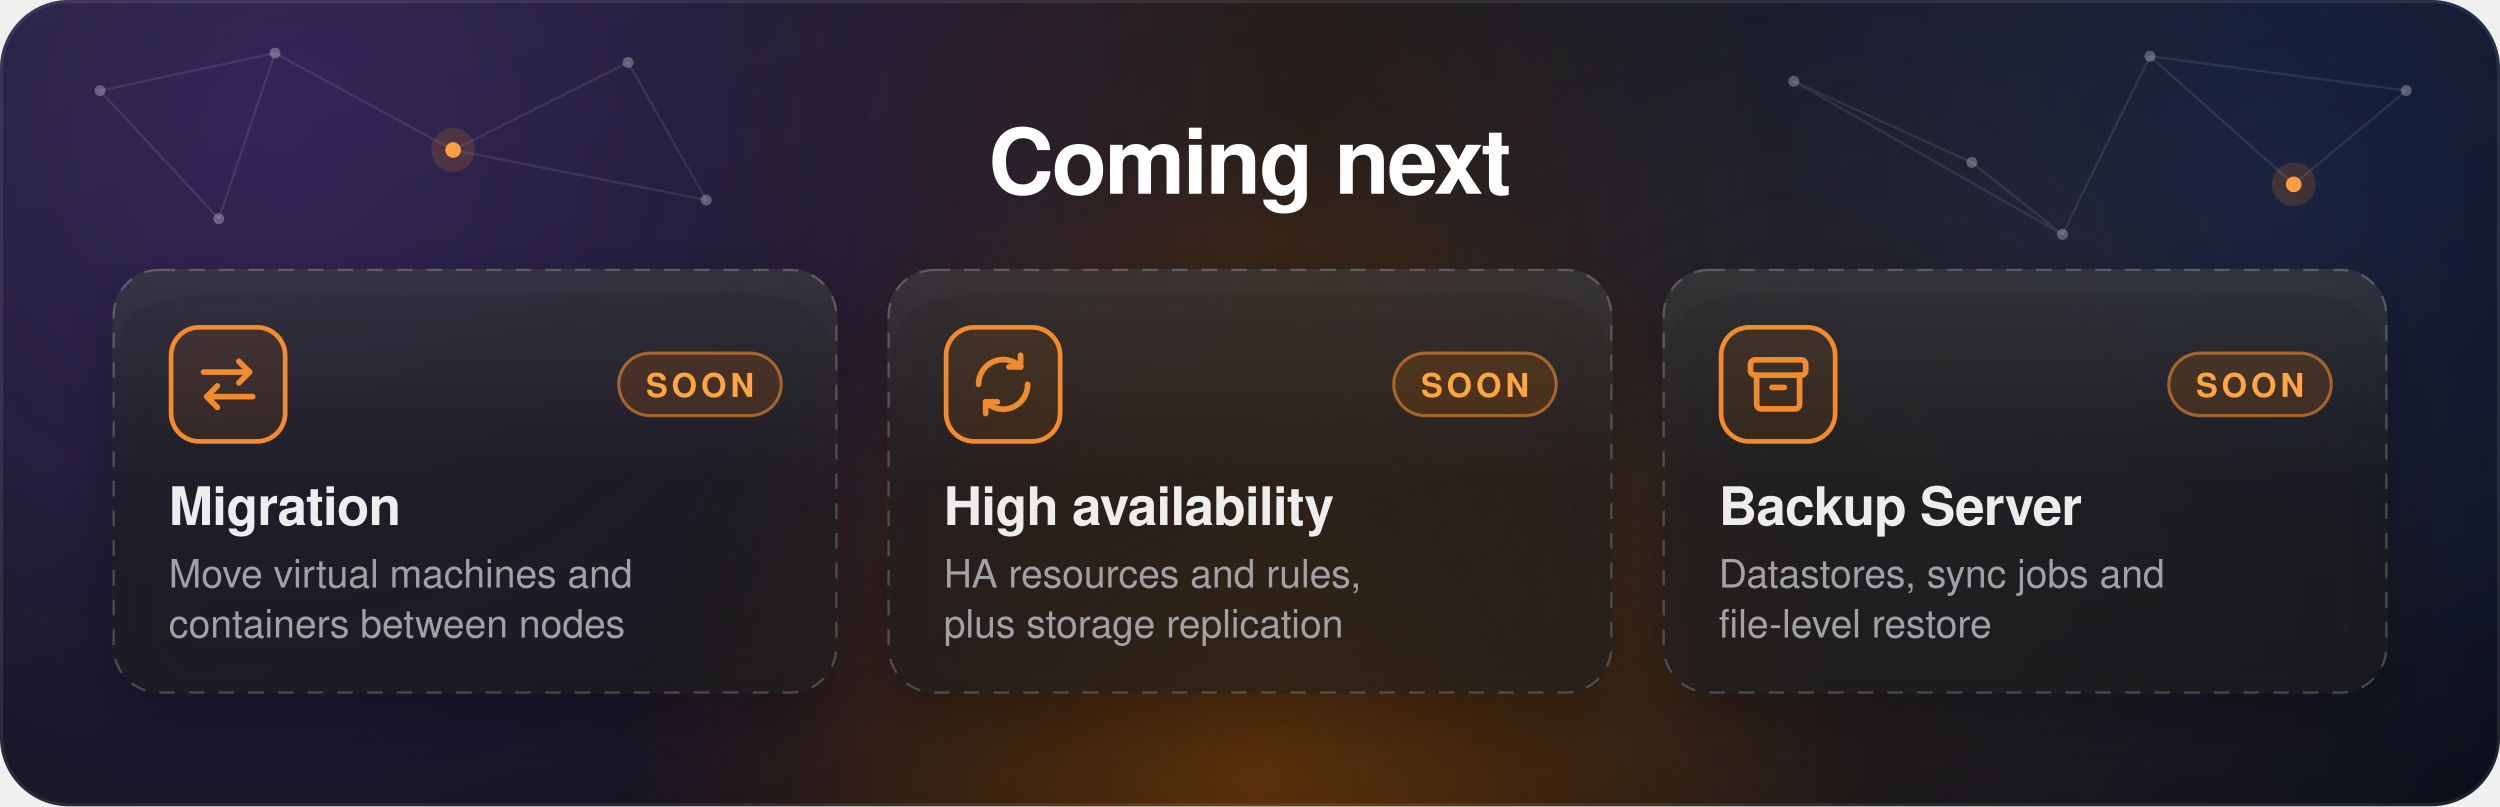
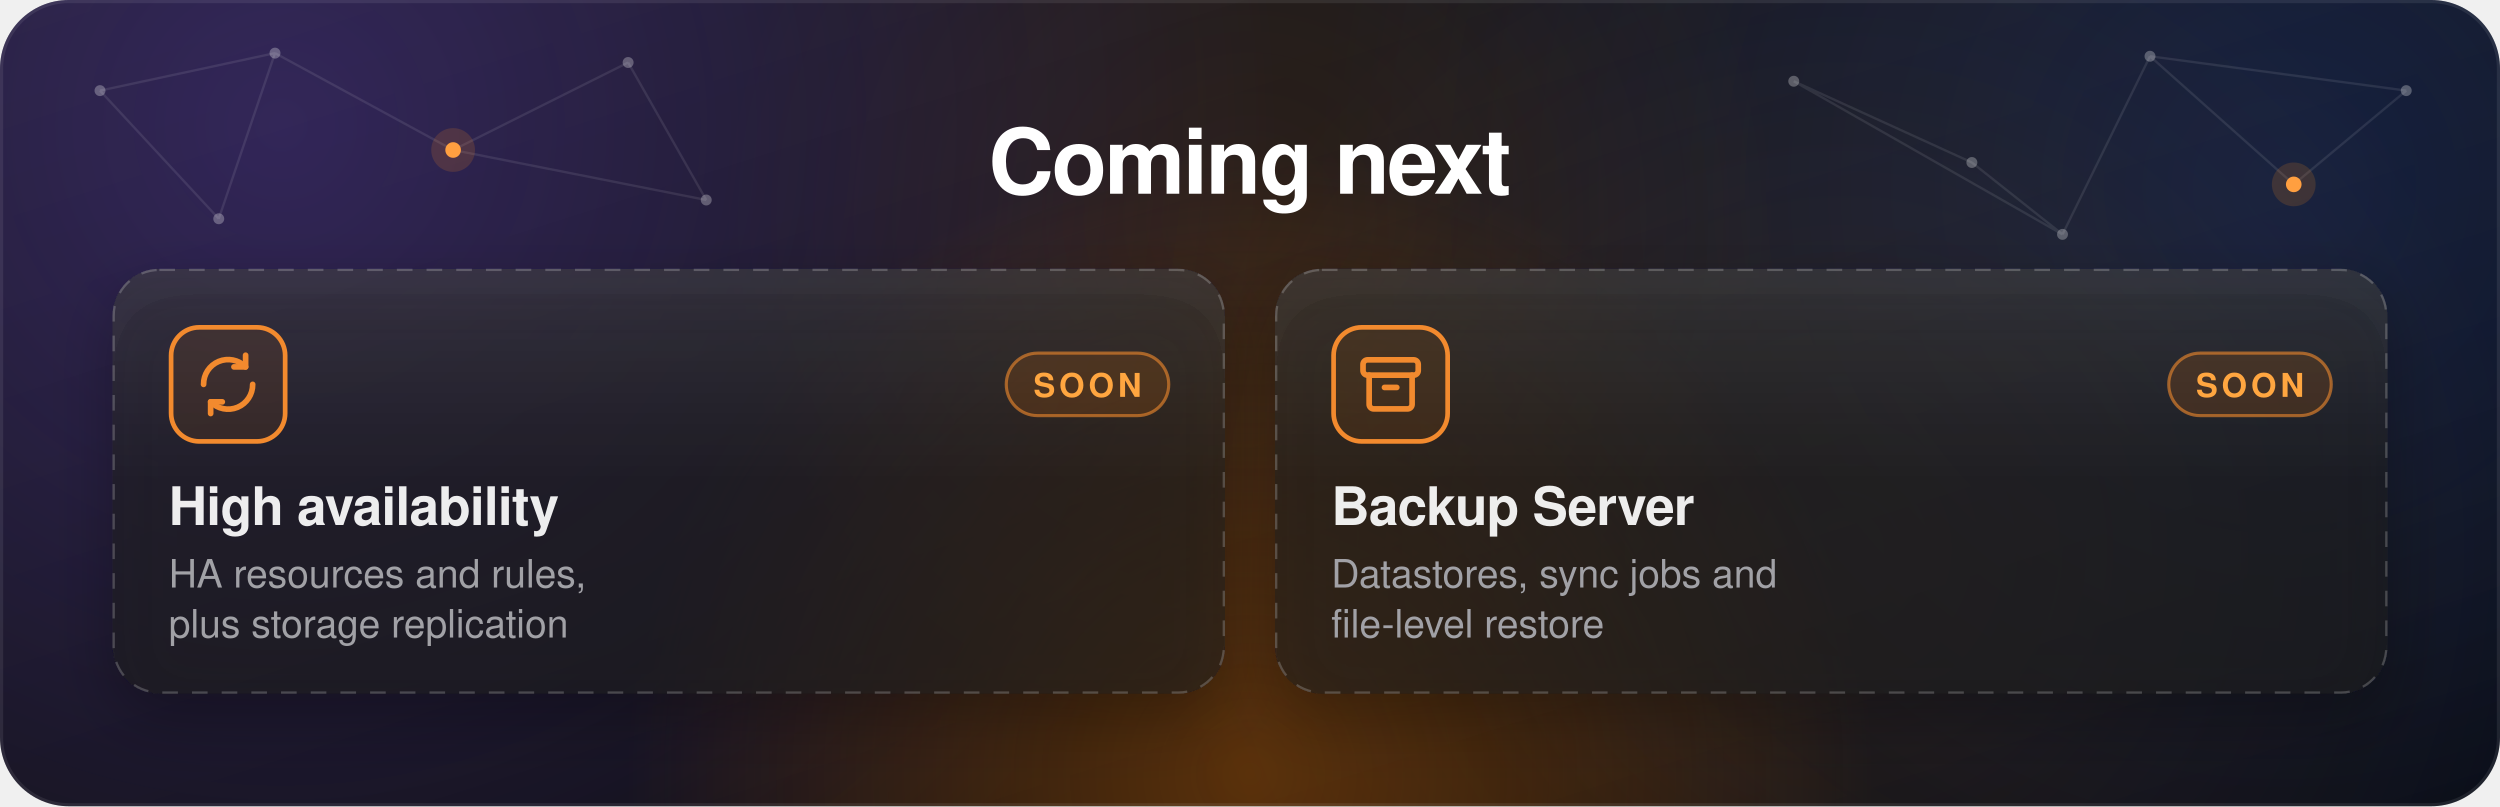
<svg xmlns="http://www.w3.org/2000/svg" viewBox="0 0 1600 516" width="1600" height="516">
  <defs>
    <clipPath id="card">
      <rect width="1600" height="516" rx="44" />
    </clipPath>
    <linearGradient id="background" x1="0" y1="0" x2="1" y2="1">
      <stop offset="0" stop-color="#1b1b21" />
      <stop offset="1" stop-color="#09090b" />
    </linearGradient>
    <radialGradient id="violet" cx="180" cy="80" r="640" gradientUnits="userSpaceOnUse">
      <stop offset="0" stop-color="#7c4dff" stop-opacity="0.26" />
      <stop offset="1" stop-color="#7c4dff" stop-opacity="0" />
    </radialGradient>
    <radialGradient id="blue" cx="1460" cy="120" r="620" gradientUnits="userSpaceOnUse">
      <stop offset="0" stop-color="#2f6bff" stop-opacity="0.18" />
      <stop offset="1" stop-color="#2f6bff" stop-opacity="0" />
    </radialGradient>
    <radialGradient id="amber" cx="1180" cy="350.88" r="440" gradientUnits="userSpaceOnUse">
      <stop offset="0" stop-color="#ff9a3c" stop-opacity="0.1" />
      <stop offset="1" stop-color="#ff9a3c" stop-opacity="0" />
    </radialGradient>
    <radialGradient id="titleGlow" cx="800" cy="140" r="340" gradientUnits="userSpaceOnUse">
      <stop offset="0" stop-color="#ff8a1f" stop-opacity="0.1" />
      <stop offset="1" stop-color="#ff8a1f" stop-opacity="0" />
    </radialGradient>
    <radialGradient id="glow" cx="800" cy="495.36" r="400" gradientUnits="userSpaceOnUse">
      <stop offset="0" stop-color="#E57000" stop-opacity="0.35" />
      <stop offset="1" stop-color="#E57000" stop-opacity="0" />
    </radialGradient>
    <linearGradient id="cardSheen" x1="0" y1="0" x2="0" y2="1">
      <stop offset="0" stop-color="#fff" stop-opacity="0.08" />
      <stop offset="0.5" stop-color="#fff" stop-opacity="0" />
    </linearGradient>
    <filter id="cardShadow" x="-30%" y="-60%" width="160%" height="240%">
      <feDropShadow dx="0" dy="16" stdDeviation="20" flood-color="#000" flood-opacity="0.55" />
    </filter>
  </defs>
  <g clip-path="url(#card)">
    <rect width="1600" height="516" fill="url(#background)" />
    <rect width="1600" height="516" fill="url(#violet)" />
    <rect width="1600" height="516" fill="url(#blue)" />
    <rect width="1600" height="516" fill="url(#amber)" />
    <rect width="1600" height="516" fill="url(#titleGlow)" />
    <rect width="1600" height="516" fill="url(#glow)" />
    <path d="M64 58L176 34M64 58L140 140M176 34L290 96M176 34L140 140M290 96L402 40M290 96L452 128M402 40L452 128M1148 52L1262 104M1148 52L1320 150M1262 104L1320 150M1376 36L1468 118M1376 36L1540 58M1376 36L1320 150M1468 118L1540 58" fill="none" stroke="#fff" stroke-opacity="0.09" stroke-width="1.5" />
    <circle cx="64" cy="58" r="3.5" fill="#fff" fill-opacity="0.28" />
    <circle cx="176" cy="34" r="3.5" fill="#fff" fill-opacity="0.28" />
    <circle cx="290" cy="96" r="14" fill="#ff8a1f" fill-opacity="0.16" />
    <circle cx="290" cy="96" r="5" fill="#ff9f40" />
    <circle cx="140" cy="140" r="3.5" fill="#fff" fill-opacity="0.28" />
    <circle cx="402" cy="40" r="3.5" fill="#fff" fill-opacity="0.28" />
    <circle cx="452" cy="128" r="3.5" fill="#fff" fill-opacity="0.28" />
    <circle cx="1148" cy="52" r="3.5" fill="#fff" fill-opacity="0.28" />
    <circle cx="1262" cy="104" r="3.5" fill="#fff" fill-opacity="0.28" />
    <circle cx="1376" cy="36" r="3.5" fill="#fff" fill-opacity="0.28" />
    <circle cx="1468" cy="118" r="14" fill="#ff8a1f" fill-opacity="0.16" />
    <circle cx="1468" cy="118" r="5" fill="#ff9f40" />
    <circle cx="1540" cy="58" r="3.5" fill="#fff" fill-opacity="0.28" />
    <circle cx="1320" cy="150" r="3.5" fill="#fff" fill-opacity="0.28" />
    <text x="800.0" y="124" text-anchor="middle" font-family="-apple-system, BlinkMacSystemFont, 'SF Pro Display', 'Segoe UI', Helvetica, Arial, sans-serif" font-size="58" font-weight="800" letter-spacing="-1.5" fill="#fff">Coming next</text>
    <g filter="url(#cardShadow)">
-       <rect x="72" y="172" width="464" height="272" rx="30" fill="#1f1f24" fill-opacity="0.5" />
+       <rect x="72" y="172" width="712" height="272" rx="30" fill="#1f1f24" fill-opacity="0.5" />
    </g>
-     <rect x="72" y="172" width="464" height="272" rx="30" fill="url(#cardSheen)" />
-     <rect x="72.75" y="172.75" width="462.5" height="270.5" rx="29.25" fill="none" stroke="#fff" stroke-opacity="0.2" stroke-dasharray="10 9" stroke-width="1.5" />
+     <rect x="72" y="172" width="712" height="272" rx="30" fill="url(#cardSheen)" />
+     <rect x="72.75" y="172.75" width="710.5" height="270.5" rx="29.25" fill="none" stroke="#fff" stroke-opacity="0.2" stroke-dasharray="10 9" stroke-width="1.5" />
    <g transform="translate(108 208)">
-       <rect x="1.5" y="1.5" width="73" height="73" rx="18" fill="#E57000" fill-opacity="0.1" stroke="#F28A2E" stroke-width="3" />
-       <g transform="translate(14.44 14.44) scale(1.9633)" fill="none" stroke="#F28A2E" stroke-width="1.85" stroke-linecap="round" stroke-linejoin="round">
-         <path d="M4 8h15M15.5 4.5L19 8l-3.5 3.5M20 16H5M8.5 12.5L5 16l3.5 3.5" />
-       </g>
-     </g>
-     <rect x="396" y="226.0" width="104" height="40" rx="20.0" fill="#E57000" fill-opacity="0.16" stroke="#F28A2E" stroke-opacity="0.6" stroke-width="2" />
-     <text x="448.0" y="254.0" text-anchor="middle" font-family="-apple-system, BlinkMacSystemFont, 'SF Pro Display', 'Segoe UI', Helvetica, Arial, sans-serif" font-size="21" font-weight="800" letter-spacing="2.5" fill="#FFA640">SOON</text>
-     <text x="108" y="336" font-family="-apple-system, BlinkMacSystemFont, 'SF Pro Display', 'Segoe UI', Helvetica, Arial, sans-serif" font-size="34" font-weight="700" letter-spacing="-0.5" fill="#fff" fill-opacity="0.92">Migration</text>
-     <text x="108" y="376" font-family="-apple-system, BlinkMacSystemFont, 'SF Pro Display', 'Segoe UI', Helvetica, Arial, sans-serif" font-size="25" font-weight="500" fill="#a1a1a6">Move virtual machines and</text>
-     <text x="108" y="408" font-family="-apple-system, BlinkMacSystemFont, 'SF Pro Display', 'Segoe UI', Helvetica, Arial, sans-serif" font-size="25" font-weight="500" fill="#a1a1a6">containers between nodes</text>
-     <g filter="url(#cardShadow)">
-       <rect x="568" y="172" width="464" height="272" rx="30" fill="#1f1f24" fill-opacity="0.5" />
-     </g>
-     <rect x="568" y="172" width="464" height="272" rx="30" fill="url(#cardSheen)" />
-     <rect x="568.75" y="172.75" width="462.5" height="270.5" rx="29.25" fill="none" stroke="#fff" stroke-opacity="0.2" stroke-dasharray="10 9" stroke-width="1.5" />
-     <g transform="translate(604 208)">
      <rect x="1.5" y="1.5" width="73" height="73" rx="18" fill="#E57000" fill-opacity="0.1" stroke="#F28A2E" stroke-width="3" />
      <g transform="translate(14.44 14.44) scale(1.9633)" fill="none" stroke="#F28A2E" stroke-width="1.85" stroke-linecap="round" stroke-linejoin="round">
        <path d="M20 12a8 8 0 0 1-13.7 5.7M4 12a8 8 0 0 1 13.7-5.7" />
        <path d="M17.7 2.5v3.8h-3.8M6.3 21.5v-3.8h3.8" />
      </g>
    </g>
-     <rect x="892" y="226.0" width="104" height="40" rx="20.0" fill="#E57000" fill-opacity="0.16" stroke="#F28A2E" stroke-opacity="0.6" stroke-width="2" />
-     <text x="944.0" y="254.0" text-anchor="middle" font-family="-apple-system, BlinkMacSystemFont, 'SF Pro Display', 'Segoe UI', Helvetica, Arial, sans-serif" font-size="21" font-weight="800" letter-spacing="2.5" fill="#FFA640">SOON</text>
-     <text x="604" y="336" font-family="-apple-system, BlinkMacSystemFont, 'SF Pro Display', 'Segoe UI', Helvetica, Arial, sans-serif" font-size="34" font-weight="700" letter-spacing="-0.5" fill="#fff" fill-opacity="0.92">High availability</text>
-     <text x="604" y="376" font-family="-apple-system, BlinkMacSystemFont, 'SF Pro Display', 'Segoe UI', Helvetica, Arial, sans-serif" font-size="25" font-weight="500" fill="#a1a1a6">HA resources and rules,</text>
-     <text x="604" y="408" font-family="-apple-system, BlinkMacSystemFont, 'SF Pro Display', 'Segoe UI', Helvetica, Arial, sans-serif" font-size="25" font-weight="500" fill="#a1a1a6">plus storage replication</text>
+     <rect x="644" y="226.0" width="104" height="40" rx="20.0" fill="#E57000" fill-opacity="0.16" stroke="#F28A2E" stroke-opacity="0.6" stroke-width="2" />
+     <text x="696.0" y="254.0" text-anchor="middle" font-family="-apple-system, BlinkMacSystemFont, 'SF Pro Display', 'Segoe UI', Helvetica, Arial, sans-serif" font-size="21" font-weight="800" letter-spacing="2.5" fill="#FFA640">SOON</text>
+     <text x="108" y="336" font-family="-apple-system, BlinkMacSystemFont, 'SF Pro Display', 'Segoe UI', Helvetica, Arial, sans-serif" font-size="34" font-weight="700" letter-spacing="-0.5" fill="#fff" fill-opacity="0.92">High availability</text>
+     <text x="108" y="376" font-family="-apple-system, BlinkMacSystemFont, 'SF Pro Display', 'Segoe UI', Helvetica, Arial, sans-serif" font-size="25" font-weight="500" fill="#a1a1a6">HA resources and rules,</text>
+     <text x="108" y="408" font-family="-apple-system, BlinkMacSystemFont, 'SF Pro Display', 'Segoe UI', Helvetica, Arial, sans-serif" font-size="25" font-weight="500" fill="#a1a1a6">plus storage replication</text>
    <g filter="url(#cardShadow)">
-       <rect x="1064" y="172" width="464" height="272" rx="30" fill="#1f1f24" fill-opacity="0.5" />
+       <rect x="816" y="172" width="712" height="272" rx="30" fill="#1f1f24" fill-opacity="0.5" />
    </g>
-     <rect x="1064" y="172" width="464" height="272" rx="30" fill="url(#cardSheen)" />
-     <rect x="1064.75" y="172.75" width="462.5" height="270.5" rx="29.25" fill="none" stroke="#fff" stroke-opacity="0.2" stroke-dasharray="10 9" stroke-width="1.5" />
-     <g transform="translate(1100 208)">
+     <rect x="816" y="172" width="712" height="272" rx="30" fill="url(#cardSheen)" />
+     <rect x="816.75" y="172.75" width="710.5" height="270.5" rx="29.25" fill="none" stroke="#fff" stroke-opacity="0.2" stroke-dasharray="10 9" stroke-width="1.5" />
+     <g transform="translate(852 208)">
      <rect x="1.5" y="1.5" width="73" height="73" rx="18" fill="#E57000" fill-opacity="0.1" stroke="#F28A2E" stroke-width="3" />
      <g transform="translate(14.44 14.44) scale(1.9633)" fill="none" stroke="#F28A2E" stroke-width="1.85" stroke-linecap="round" stroke-linejoin="round">
        <rect x="3" y="4" width="18" height="5" rx="1.5" />
        <path d="M5 9v9.5A1.5 1.5 0 0 0 6.5 20h11a1.5 1.5 0 0 0 1.5-1.5V9M10 13h4" />
      </g>
    </g>
    <rect x="1388" y="226.0" width="104" height="40" rx="20.0" fill="#E57000" fill-opacity="0.16" stroke="#F28A2E" stroke-opacity="0.6" stroke-width="2" />
    <text x="1440.0" y="254.0" text-anchor="middle" font-family="-apple-system, BlinkMacSystemFont, 'SF Pro Display', 'Segoe UI', Helvetica, Arial, sans-serif" font-size="21" font-weight="800" letter-spacing="2.5" fill="#FFA640">SOON</text>
-     <text x="1100" y="336" font-family="-apple-system, BlinkMacSystemFont, 'SF Pro Display', 'Segoe UI', Helvetica, Arial, sans-serif" font-size="34" font-weight="700" letter-spacing="-0.5" fill="#fff" fill-opacity="0.92">Backup Server</text>
-     <text x="1100" y="376" font-family="-apple-system, BlinkMacSystemFont, 'SF Pro Display', 'Segoe UI', Helvetica, Arial, sans-serif" font-size="25" font-weight="500" fill="#a1a1a6">Datastores, sync jobs and</text>
-     <text x="1100" y="408" font-family="-apple-system, BlinkMacSystemFont, 'SF Pro Display', 'Segoe UI', Helvetica, Arial, sans-serif" font-size="25" font-weight="500" fill="#a1a1a6">file-level restore</text>
+     <text x="852" y="336" font-family="-apple-system, BlinkMacSystemFont, 'SF Pro Display', 'Segoe UI', Helvetica, Arial, sans-serif" font-size="34" font-weight="700" letter-spacing="-0.5" fill="#fff" fill-opacity="0.92">Backup Server</text>
+     <text x="852" y="376" font-family="-apple-system, BlinkMacSystemFont, 'SF Pro Display', 'Segoe UI', Helvetica, Arial, sans-serif" font-size="25" font-weight="500" fill="#a1a1a6">Datastores, sync jobs and</text>
+     <text x="852" y="408" font-family="-apple-system, BlinkMacSystemFont, 'SF Pro Display', 'Segoe UI', Helvetica, Arial, sans-serif" font-size="25" font-weight="500" fill="#a1a1a6">file-level restore</text>
  </g>
  <rect x="1" y="1" width="1598" height="514" rx="43" fill="none" stroke="#fff" stroke-opacity="0.08" stroke-width="2" />
</svg>
